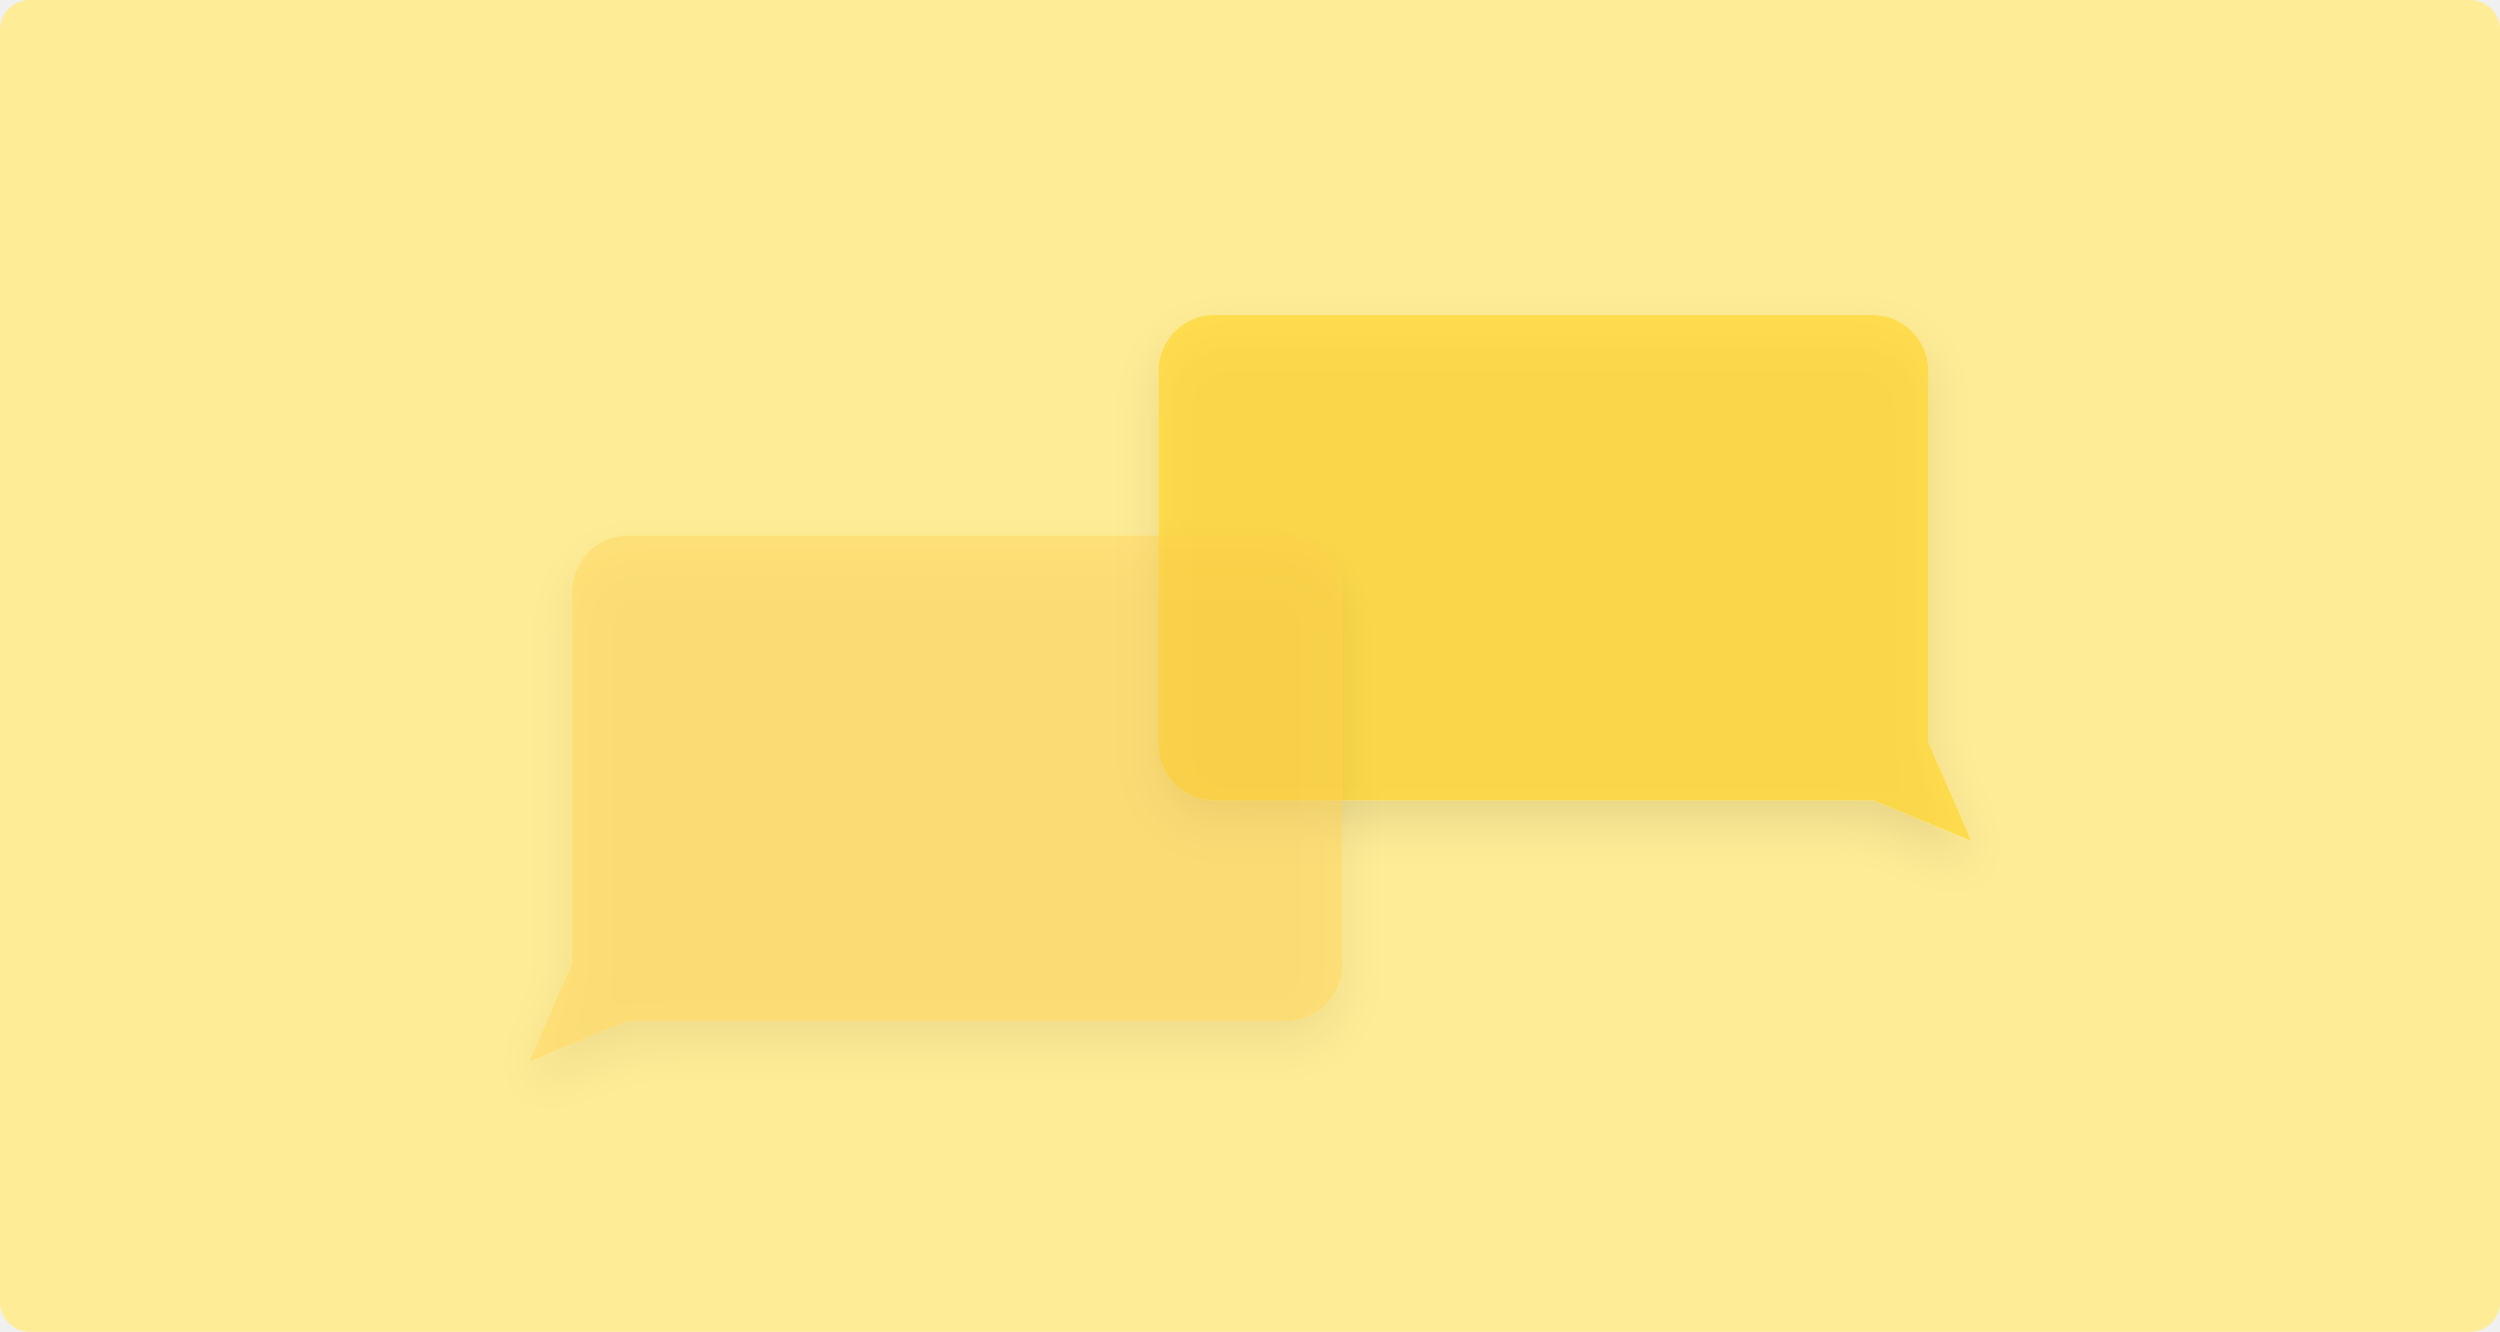
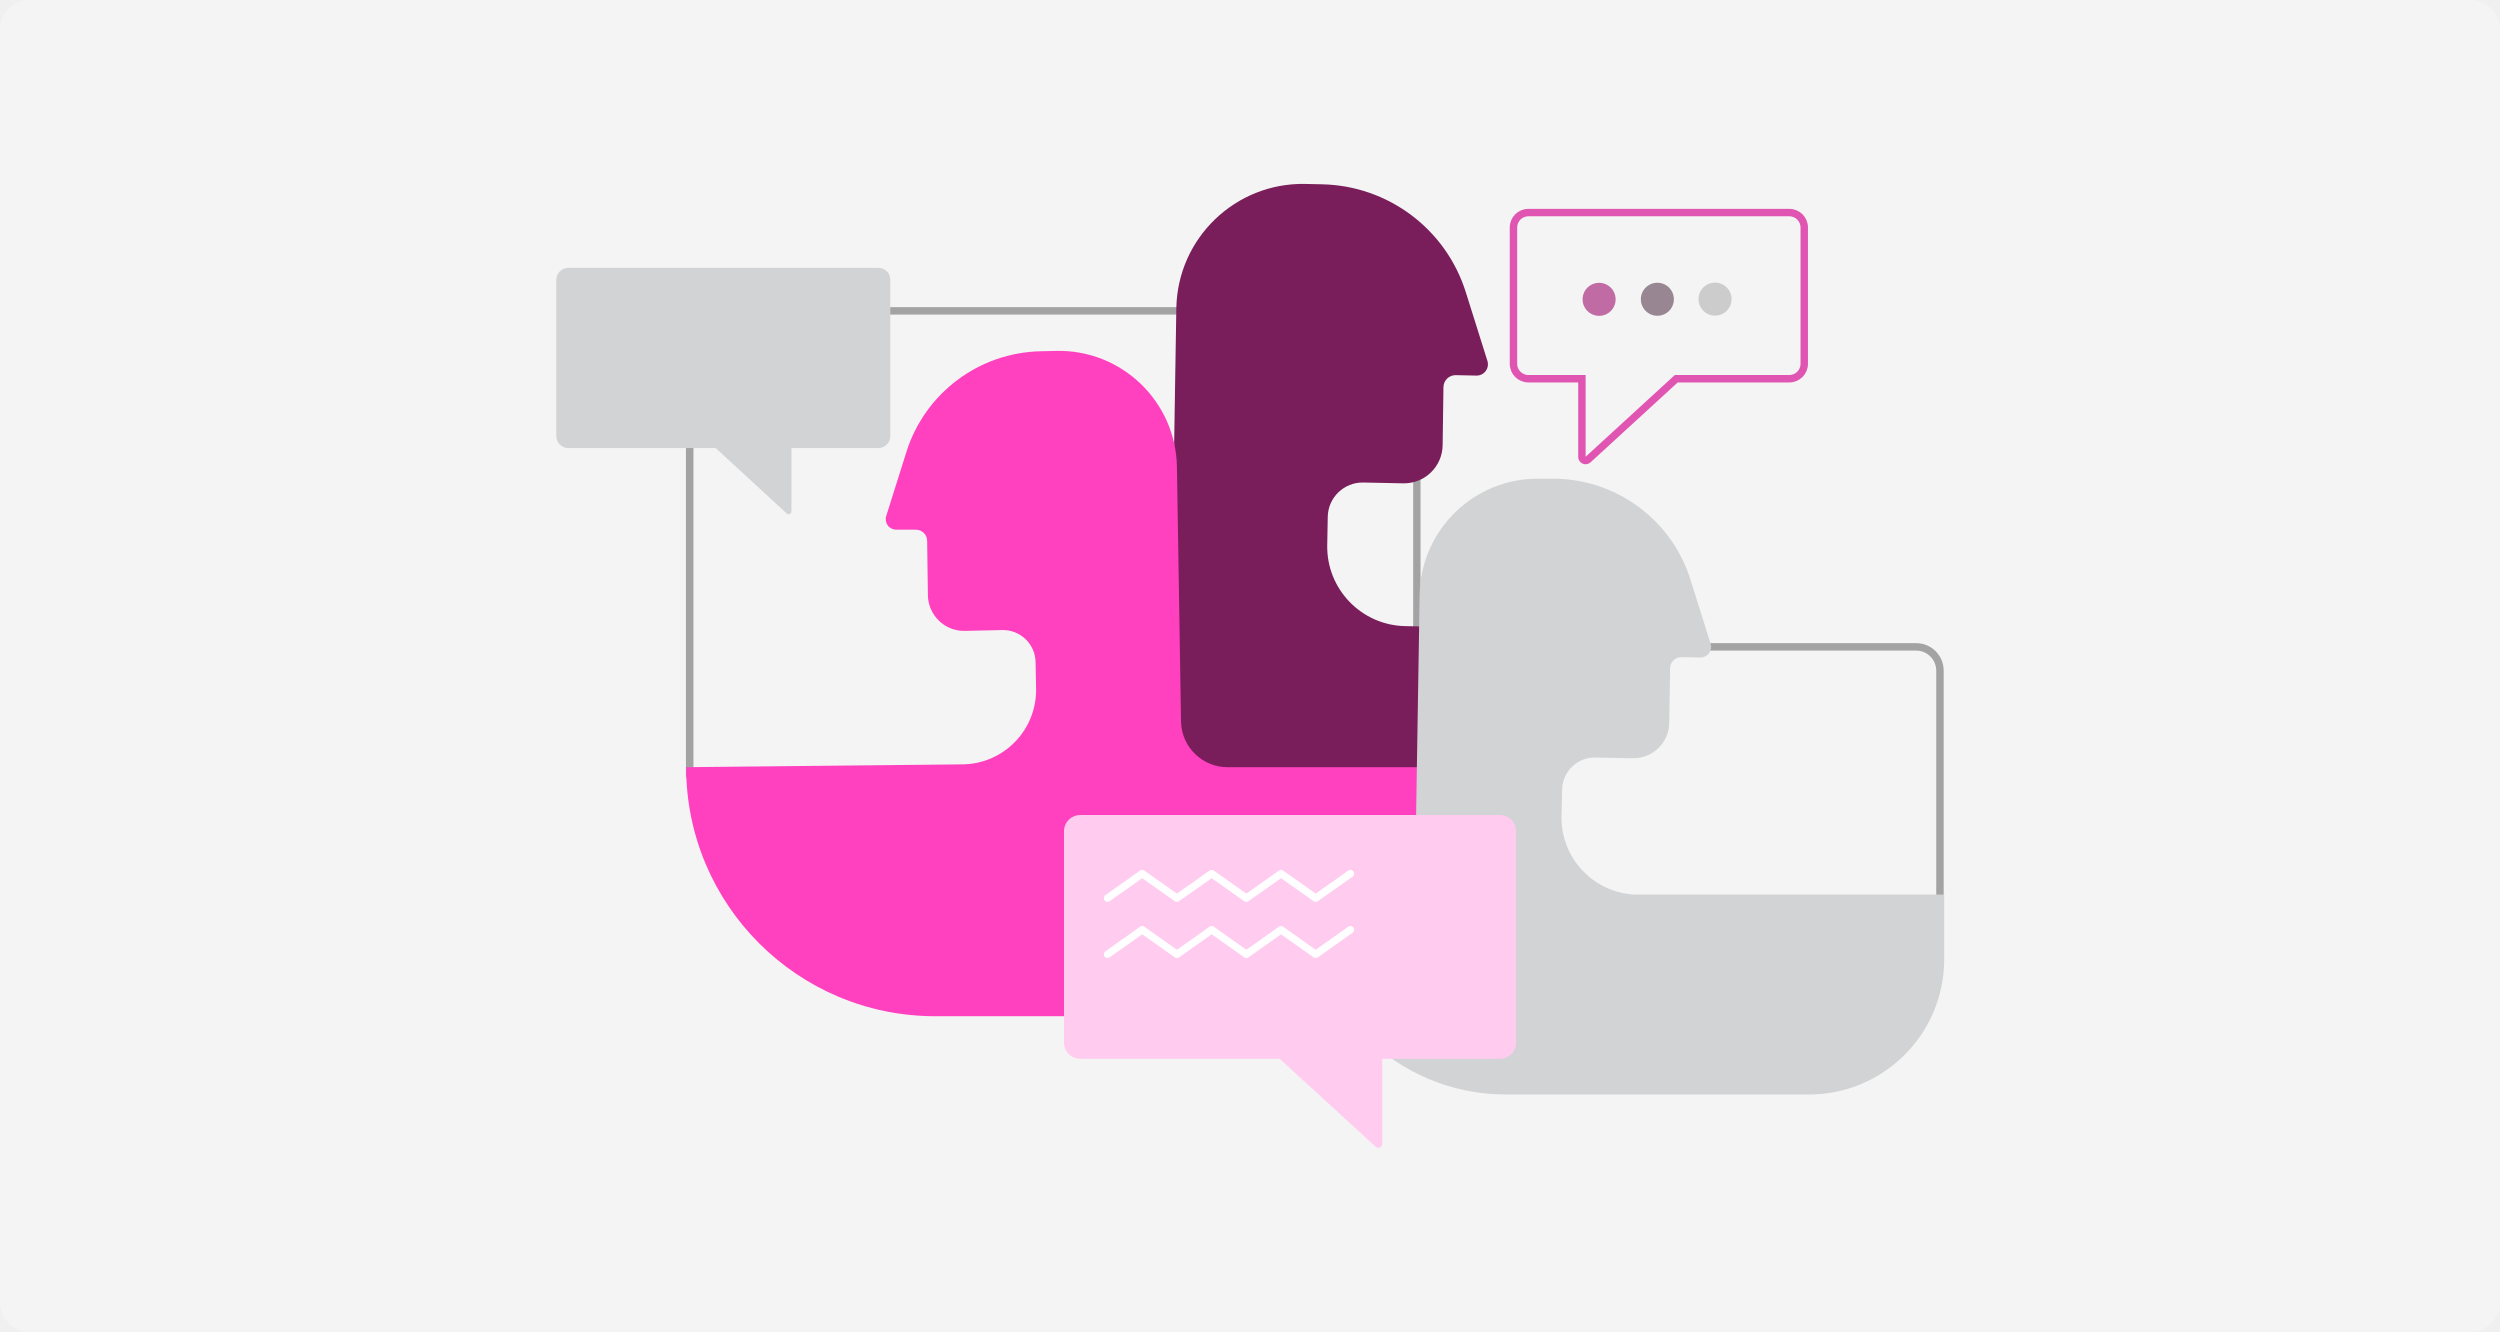
<svg xmlns="http://www.w3.org/2000/svg" width="336" height="179" viewBox="0 0 336 179">
  <defs>
-     <style>.a{fill:#ffec96;}.b{fill:#ffd01a;opacity:0.558;}.c{fill:#fece47;opacity:0.389;}.d{filter:url(#c);}.e{filter:url(#a);}</style>
-     <filter id="a" x="146.712" y="36.34" width="127.197" height="88.645" filterUnits="userSpaceOnUse">
-       <feOffset dy="3" input="SourceAlpha" />
-       <feGaussianBlur stdDeviation="3" result="b" />
-       <feFlood flood-opacity="0.161" />
-       <feComposite operator="in" in2="b" />
-       <feComposite in="SourceGraphic" />
-     </filter>
-     <filter id="c" x="62.167" y="65.993" width="127.197" height="88.645" filterUnits="userSpaceOnUse">
-       <feOffset dy="3" input="SourceAlpha" />
-       <feGaussianBlur stdDeviation="3" result="d" />
-       <feFlood flood-opacity="0.161" />
-       <feComposite operator="in" in2="d" />
-       <feComposite in="SourceGraphic" />
-     </filter>
+     <style>.a{fill:#ffec96;}.b{clip-path:url(#a);}.c{fill:#f4f4f4;}.d{fill:#a3a3a3;}.e,.j{fill:none;stroke-linecap:round;}.e{stroke:#e055b2;stroke-miterlimit:10;}.f{fill:#7a1d5b;}.g{fill:#ff40bf;}.h{fill:#d1d3d4;}.i{fill:#ffcbee;}.j{stroke:#fff;stroke-linejoin:round;}.k{fill:#c16ba4;}.l{fill:#988792;}.m{fill:#ccc;}</style>
+     <clipPath id="a">
+       <rect class="a" width="336" height="179" rx="4" transform="translate(118 3024)" />
+     </clipPath>
  </defs>
-   <rect class="a" width="336" height="179" rx="4" transform="translate(0 0)" />
-   <g transform="translate(71.167 42.34)">
-     <g class="e" transform="matrix(1, 0, 0, 1, -71.17, -42.34)">
-       <path class="b" d="M7.5,0H95.95a7.5,7.5,0,0,1,7.5,7.5V57.423l5.75,13.222L96.061,65.216H7.5A7.5,7.5,0,0,1,0,57.72V7.5A7.5,7.5,0,0,1,7.5,0Z" transform="translate(155.71 42.34)" />
-     </g>
-     <g class="d" transform="matrix(1, 0, 0, 1, -71.17, -42.34)">
-       <path class="c" d="M101.7,0H13.246a7.5,7.5,0,0,0-7.5,7.5V57.423L0,70.644l13.136-5.428H101.7a7.5,7.5,0,0,0,7.5-7.5V7.5A7.5,7.5,0,0,0,101.7,0Z" transform="translate(71.17 71.99)" />
+   <g class="b" transform="translate(-118 -3024)">
+     <g transform="translate(118 3024)">
+       <rect class="c" width="336" height="179" />
+       <path class="d" d="M257.53,87.44a2.7,2.7,0,0,1,2.7,2.69v30.41H204.41V87.44h53.12m0-1H203.41v35.1h57.82V90.13a3.69,3.69,0,0,0-3.7-3.69Z" />
+       <path class="d" d="M188.13,42.28a1.81,1.81,0,0,1,1.8,1.8v57.61a1.81,1.81,0,0,1-1.8,1.8H93.2V44.08a1.81,1.81,0,0,1,1.8-1.8h93.12m0-1H95a2.8,2.8,0,0,0-2.81,2.8v60.41h95.93a2.8,2.8,0,0,0,2.8-2.8V44.08a2.8,2.8,0,0,0-2.8-2.8Z" />
+       <path class="e" d="M242.49,30.57V48.9a2,2,0,0,1-2,2h-15.2L213.43,61.77a.49.49,0,0,1-.82-.36V50.9h-7.2a2,2,0,0,1-2-2V30.57a2,2,0,0,1,2-2h35.08a2,2,0,0,1,2,2Z" />
+       <path class="f" d="M143,84.6h7.79a6.69,6.69,0,0,0,6.72-6.6l.59-36.65a17,17,0,0,1,17.32-16.63l2.26.05A20.7,20.7,0,0,1,197,39.26l2.9,9.22a1.52,1.52,0,0,1-1.48,2l-2.76-.06A1.63,1.63,0,0,0,194,52l-.11,7.84a5.19,5.19,0,0,1-5.29,5.12l-5.37-.11a4.69,4.69,0,0,0-4.78,4.59l-.07,3.8a10.69,10.69,0,0,0,10.47,10.91l19.85.41V101.5a18.87,18.87,0,0,1-18.87,18.87H143Z" />
+       <path class="g" d="M196.53,103.11H165A6.25,6.25,0,0,1,158.73,97l-.55-34.27A15.87,15.87,0,0,0,142,47.16l-2.12.05a19.35,19.35,0,0,0-18.06,13.53l-2.71,8.61a1.41,1.41,0,0,0,1.38,1.84h2.58a1.51,1.51,0,0,1,1.54,1.49l.1,7.32a4.86,4.86,0,0,0,5,4.79l5-.11a4.38,4.38,0,0,1,4.47,4.29l.07,3.56a10,10,0,0,1-9.79,10.2l-37.24.38h0a33.47,33.47,0,0,0,33.47,33.47h37.48a33.41,33.41,0,0,0,33.41-33.42Z" />
+       <path class="h" d="M175.59,120.29H184a6.26,6.26,0,0,0,6.25-6.15l.55-34.26A15.87,15.87,0,0,1,207,64.34h2.12A19.36,19.36,0,0,1,227.2,77.91l2.71,8.62a1.42,1.42,0,0,1-1.38,1.84L226,88.32a1.51,1.51,0,0,0-1.54,1.48l-.11,7.33a4.83,4.83,0,0,1-4.94,4.78l-5-.1a4.38,4.38,0,0,0-4.46,4.29l-.08,3.55a10.34,10.34,0,0,0,9.8,10.58H261.3v8.7a18.18,18.18,0,0,1-18.17,18.17H202.4a26.81,26.81,0,0,1-26.81-26.81Z" />
+       <path class="i" d="M143,111.71v28.42a2.18,2.18,0,0,0,2.17,2.18H172l12.89,11.81a.53.53,0,0,0,.89-.39V142.31H201.6a2.18,2.18,0,0,0,2.17-2.18V111.71a2.17,2.17,0,0,0-2.17-2.17H145.21a2.18,2.18,0,0,0-2.21,2.17Z" />
+       <path class="h" d="M74.77,37.62v21a1.6,1.6,0,0,0,1.6,1.6H96.19L105.72,69a.38.38,0,0,0,.65-.28v-8.5h11.69a1.61,1.61,0,0,0,1.6-1.61v-21a1.61,1.61,0,0,0-1.6-1.61H76.38a1.61,1.61,0,0,0-1.61,1.62Z" />
+       <path class="j" d="M181.49,117.42l-4.66,3.29-4.66-3.29-4.66,3.29-4.66-3.29-4.67,3.29-4.67-3.29-4.66,3.29" />
+       <path class="j" d="M181.49,124.96l-4.66,3.3-4.66-3.3-4.66,3.3-4.66-3.3-4.67,3.3-4.67-3.3-4.66,3.3" />
+       <circle class="k" cx="2.22" cy="2.22" r="2.22" transform="translate(212.7 38.01)" />
+       <circle class="l" cx="2.22" cy="2.22" r="2.22" transform="translate(220.53 38)" />
+       <circle class="m" cx="2.22" cy="2.22" r="2.22" transform="translate(228.28 37.98)" />
    </g>
  </g>
</svg>
